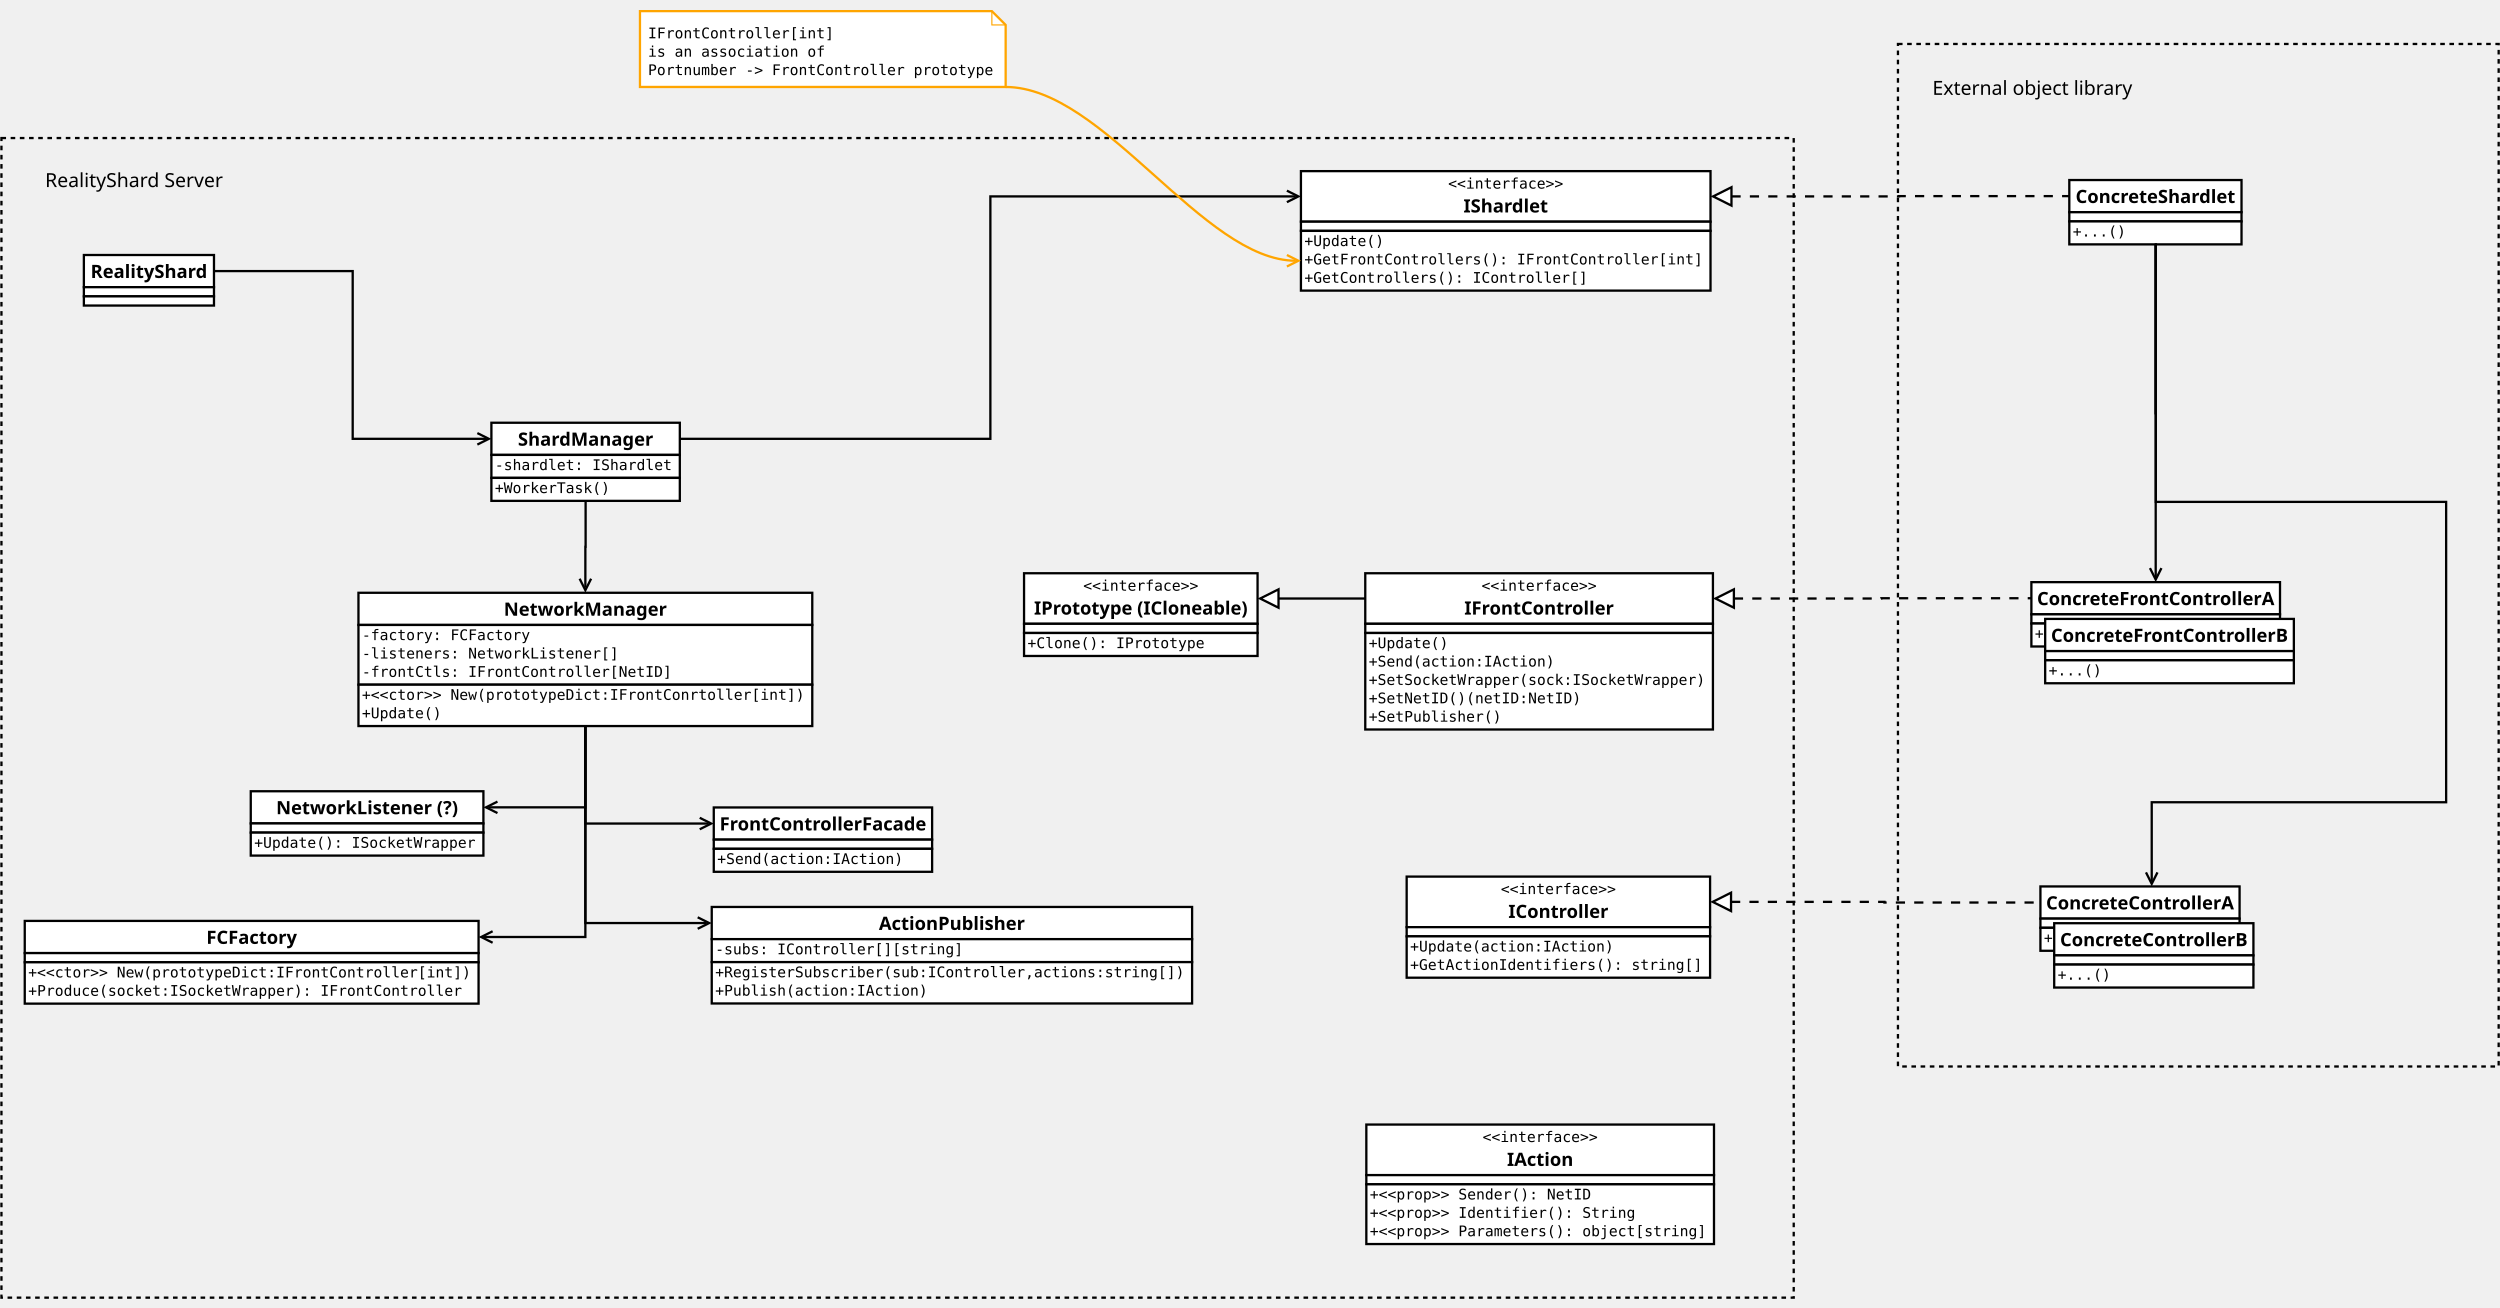
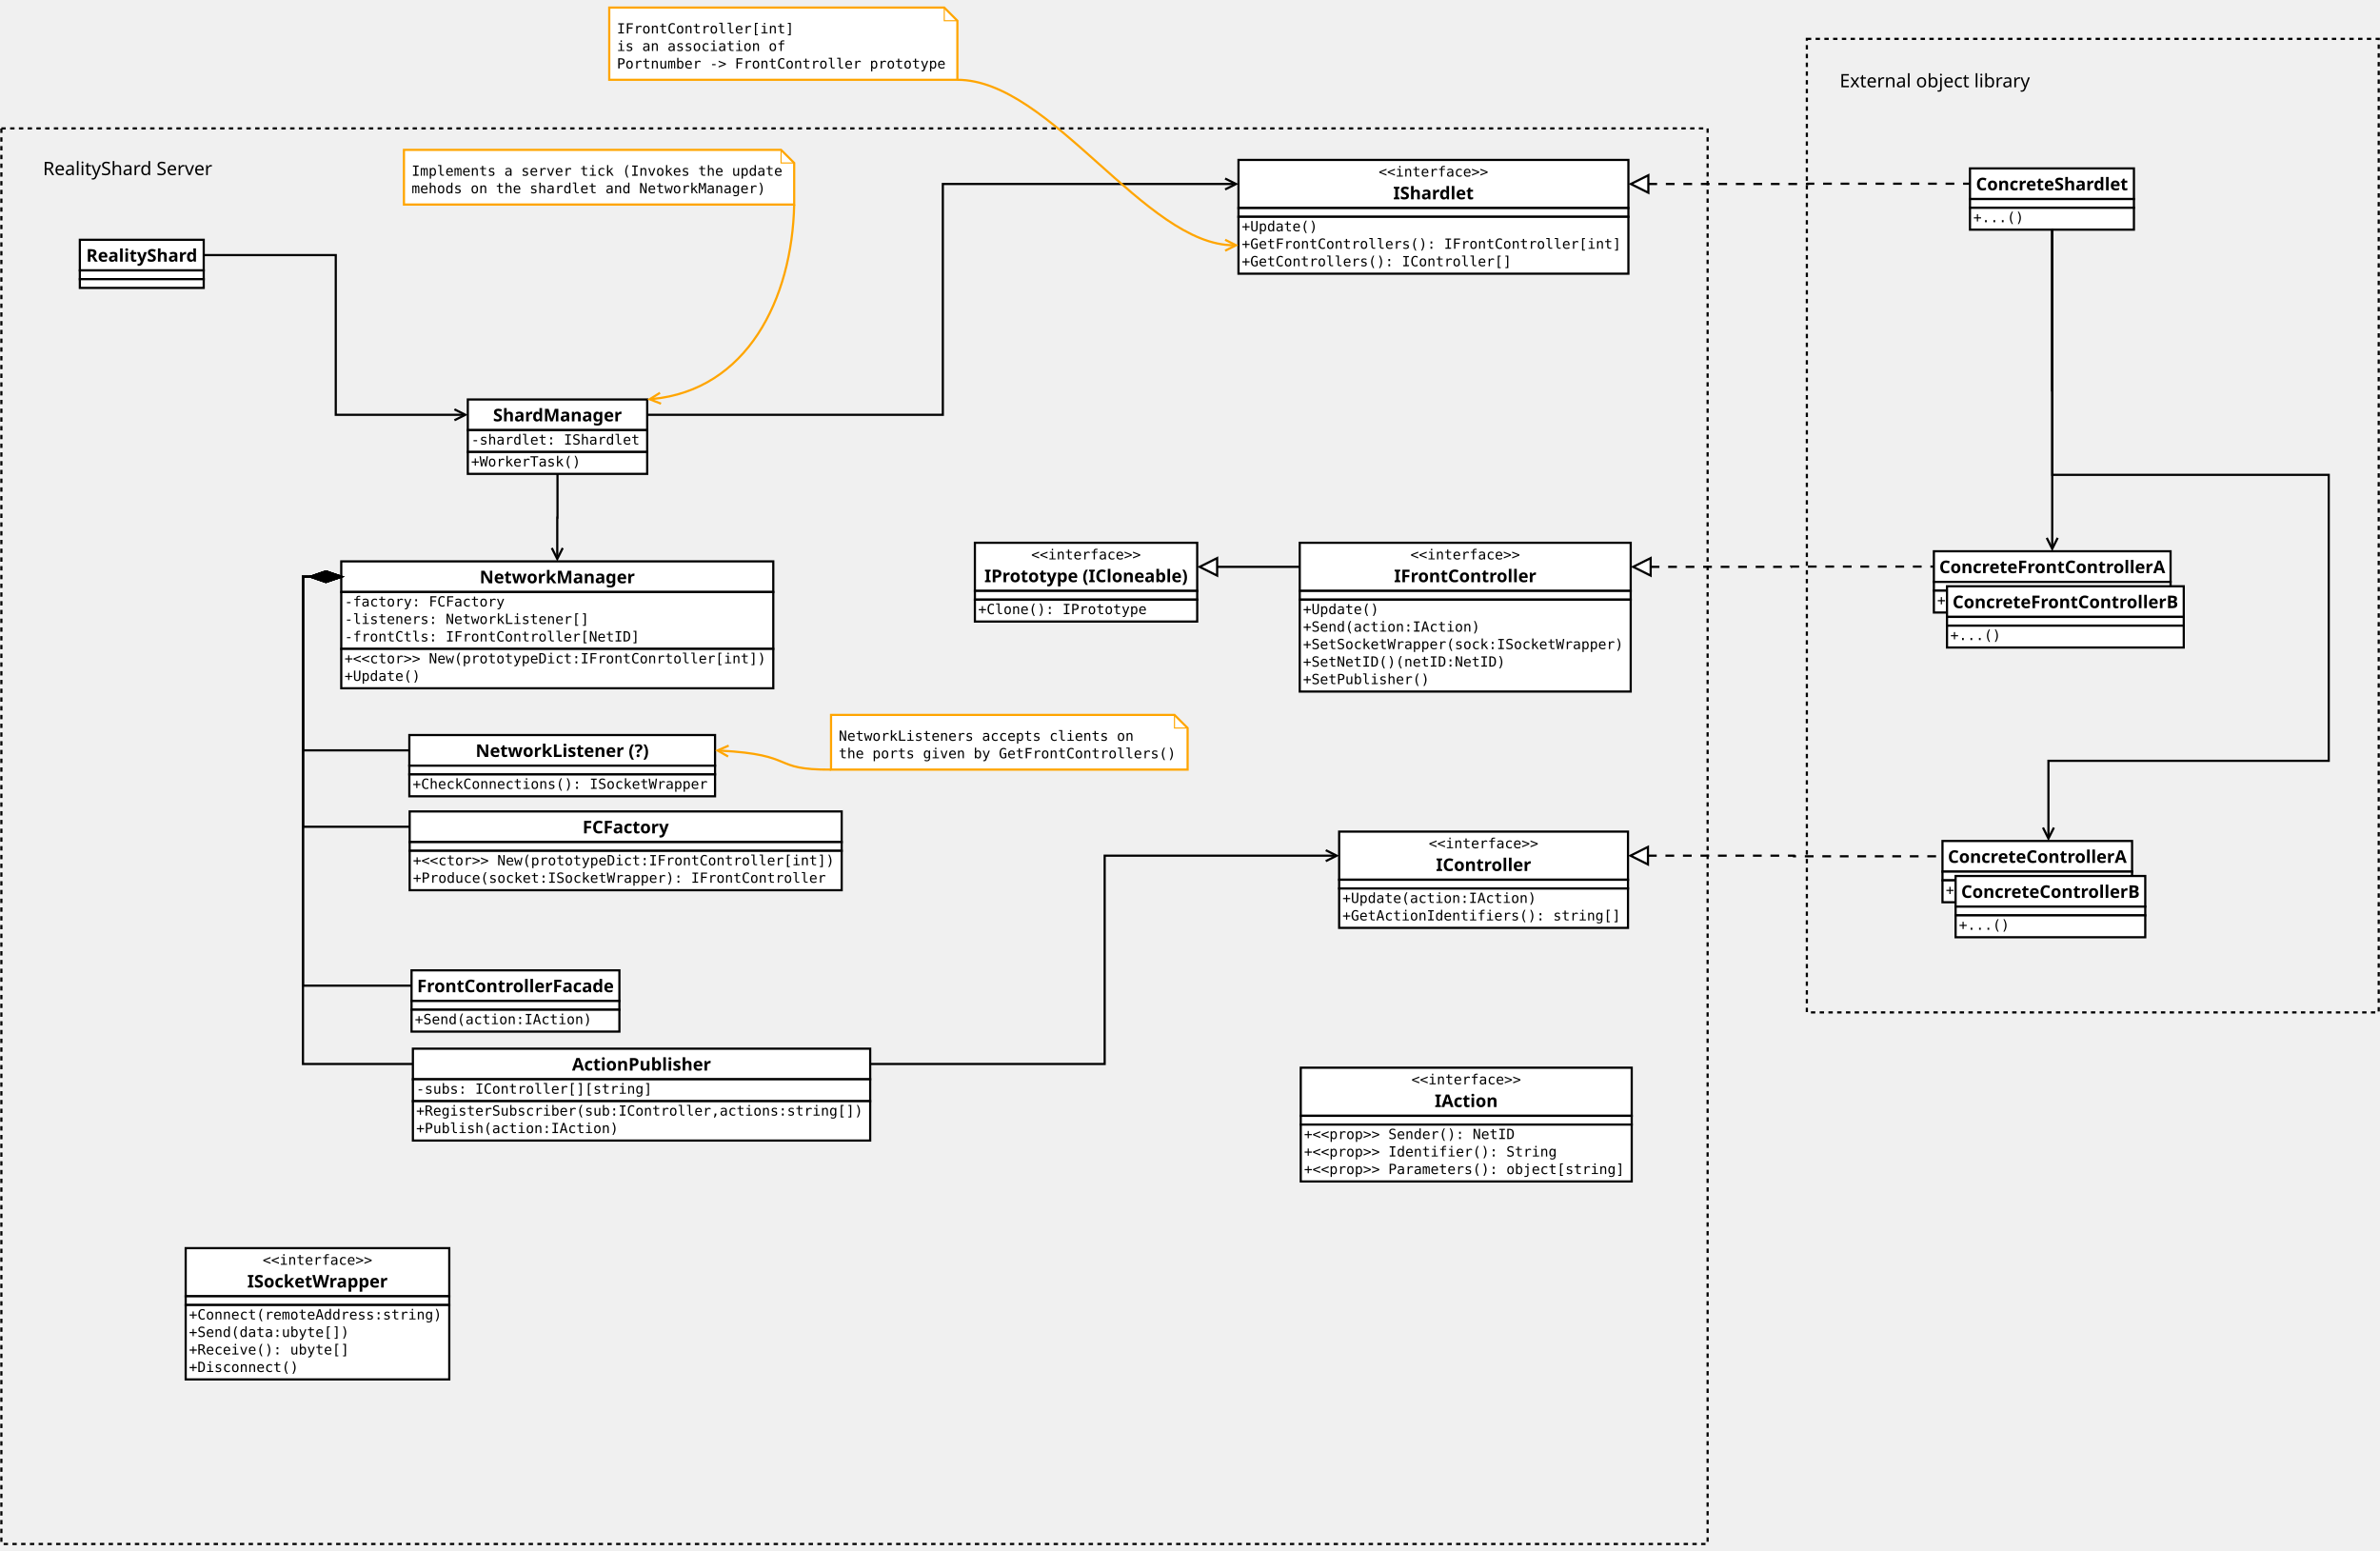
- <svg xmlns="http://www.w3.org/2000/svg" width="109cm" height="57cm" viewBox="352 29 2176 1122">
-   <rect style="fill: none; fill-opacity:0; stroke-width: 2; stroke-dasharray: 4; stroke: #000000" x="353.266" y="141.197" width="1559.99" height="1009.33" />
+ <svg xmlns="http://www.w3.org/2000/svg" width="109cm" height="71cm" viewBox="352 29 2176 1407">
+   <rect style="fill: none; fill-opacity:0; stroke-width: 2; stroke-dasharray: 4; stroke: #000000" x="353.266" y="141.197" width="1559.99" height="1294.07" />
  <rect style="fill: none; fill-opacity:0; stroke-width: 2; stroke-dasharray: 4; stroke: #000000" x="2003.98" y="59.321" width="522.857" height="890" />
  <g>
    <rect style="fill: #ffffff" x="425" y="243" width="113.25" height="28" />
    <rect style="fill: none; fill-opacity:0; stroke-width: 2; stroke: #000000" x="425" y="243" width="113.25" height="28" />
    <text font-size="16" style="fill: #000000;text-anchor:middle;font-family:sans-serif;font-style:normal;font-weight:700" x="481.625" y="263">RealityShard</text>
    <rect style="fill: #ffffff" x="425" y="271" width="113.25" height="8" />
    <rect style="fill: none; fill-opacity:0; stroke-width: 2; stroke: #000000" x="425" y="271" width="113.25" height="8" />
    <rect style="fill: #ffffff" x="425" y="279" width="113.25" height="8" />
    <rect style="fill: none; fill-opacity:0; stroke-width: 2; stroke: #000000" x="425" y="279" width="113.25" height="8" />
  </g>
  <g>
    <rect style="fill: #ffffff" x="779.714" y="389" width="164" height="28" />
    <rect style="fill: none; fill-opacity:0; stroke-width: 2; stroke: #000000" x="779.714" y="389" width="164" height="28" />
    <text font-size="16" style="fill: #000000;text-anchor:middle;font-family:sans-serif;font-style:normal;font-weight:700" x="861.714" y="409">ShardManager</text>
    <rect style="fill: #ffffff" x="779.714" y="417" width="164" height="20" />
    <rect style="fill: none; fill-opacity:0; stroke-width: 2; stroke: #000000" x="779.714" y="417" width="164" height="20" />
    <text font-size="12.8" style="fill: #000000;text-anchor:start;font-family:monospace;font-style:normal;font-weight:normal" x="782.714" y="430.2">-shardlet: IShardlet</text>
    <rect style="fill: #ffffff" x="779.714" y="437" width="164" height="20" />
    <rect style="fill: none; fill-opacity:0; stroke-width: 2; stroke: #000000" x="779.714" y="437" width="164" height="20" />
    <text font-size="12.8" style="fill: #000000;text-anchor:start;font-family:monospace;font-style:normal;font-weight:normal" x="782.714" y="450.2">+WorkerTask()</text>
  </g>
  <g>
    <rect style="fill: #ffffff" x="664" y="537" width="395" height="28" />
    <rect style="fill: none; fill-opacity:0; stroke-width: 2; stroke: #000000" x="664" y="537" width="395" height="28" />
    <text font-size="16" style="fill: #000000;text-anchor:middle;font-family:sans-serif;font-style:normal;font-weight:700" x="861.5" y="557">NetworkManager</text>
    <rect style="fill: #ffffff" x="664" y="565" width="395" height="52" />
    <rect style="fill: none; fill-opacity:0; stroke-width: 2; stroke: #000000" x="664" y="565" width="395" height="52" />
    <text font-size="12.8" style="fill: #000000;text-anchor:start;font-family:monospace;font-style:normal;font-weight:normal" x="667" y="578.2">-factory: FCFactory</text>
    <text font-size="12.8" style="fill: #000000;text-anchor:start;font-family:monospace;font-style:normal;font-weight:normal" x="667" y="594.2">-listeners: NetworkListener[]</text>
    <text font-size="12.8" style="fill: #000000;text-anchor:start;font-family:monospace;font-style:normal;font-weight:normal" x="667" y="610.2">-frontCtls: IFrontController[NetID]</text>
    <rect style="fill: #ffffff" x="664" y="617" width="395" height="36" />
    <rect style="fill: none; fill-opacity:0; stroke-width: 2; stroke: #000000" x="664" y="617" width="395" height="36" />
    <text font-size="12.8" style="fill: #000000;text-anchor:start;font-family:monospace;font-style:normal;font-weight:normal" x="667" y="630.2">+&lt;&lt;ctor&gt;&gt; New(prototypeDict:IFrontConrtoller[int])</text>
    <text font-size="12.8" style="fill: #000000;text-anchor:start;font-family:monospace;font-style:normal;font-weight:normal" x="667" y="646.2">+Update()</text>
  </g>
  <g>
    <polyline style="fill: none; fill-opacity:0; stroke-width: 2; stroke: #000000" points="861.714,457 861.714,497 861.5,497 861.5,532.528 " />
    <polyline style="fill: none; fill-opacity:0; stroke-width: 2; stroke: #000000" points="856.5,524.764 861.5,534.764 866.5,524.764 " />
  </g>
  <g>
    <rect style="fill: #ffffff" x="1484.33" y="170" width="356.5" height="44" />
    <rect style="fill: none; fill-opacity:0; stroke-width: 2; stroke: #000000" x="1484.33" y="170" width="356.5" height="44" />
    <text font-size="12.8" style="fill: #000000;text-anchor:middle;font-family:monospace;font-style:normal;font-weight:normal" x="1662.58" y="185.2">&lt;&lt;interface&gt;&gt;</text>
    <text font-size="16" style="fill: #000000;text-anchor:middle;font-family:sans-serif;font-style:normal;font-weight:700" x="1662.58" y="206">IShardlet</text>
    <rect style="fill: #ffffff" x="1484.33" y="214" width="356.5" height="8" />
    <rect style="fill: none; fill-opacity:0; stroke-width: 2; stroke: #000000" x="1484.33" y="214" width="356.5" height="8" />
    <rect style="fill: #ffffff" x="1484.33" y="222" width="356.5" height="52" />
    <rect style="fill: none; fill-opacity:0; stroke-width: 2; stroke: #000000" x="1484.33" y="222" width="356.5" height="52" />
    <text font-size="12.8" style="fill: #000000;text-anchor:start;font-family:monospace;font-style:normal;font-weight:normal" x="1487.33" y="235.2">+Update()</text>
    <text font-size="12.8" style="fill: #000000;text-anchor:start;font-family:monospace;font-style:normal;font-weight:normal" x="1487.33" y="251.2">+GetFrontControllers(): IFrontController[int]</text>
    <text font-size="12.8" style="fill: #000000;text-anchor:start;font-family:monospace;font-style:normal;font-weight:normal" x="1487.33" y="267.2">+GetControllers(): IController[]</text>
  </g>
  <g>
    <rect style="fill: #ffffff" x="1540.33" y="520" width="302.6" height="44" />
    <rect style="fill: none; fill-opacity:0; stroke-width: 2; stroke: #000000" x="1540.33" y="520" width="302.6" height="44" />
    <text font-size="12.8" style="fill: #000000;text-anchor:middle;font-family:monospace;font-style:normal;font-weight:normal" x="1691.63" y="535.2">&lt;&lt;interface&gt;&gt;</text>
    <text font-size="16" style="fill: #000000;text-anchor:middle;font-family:sans-serif;font-style:normal;font-weight:700" x="1691.63" y="556">IFrontController</text>
    <rect style="fill: #ffffff" x="1540.33" y="564" width="302.6" height="8" />
    <rect style="fill: none; fill-opacity:0; stroke-width: 2; stroke: #000000" x="1540.33" y="564" width="302.6" height="8" />
    <rect style="fill: #ffffff" x="1540.33" y="572" width="302.6" height="84" />
    <rect style="fill: none; fill-opacity:0; stroke-width: 2; stroke: #000000" x="1540.33" y="572" width="302.6" height="84" />
    <text font-size="12.8" style="fill: #000000;text-anchor:start;font-family:monospace;font-style:normal;font-weight:normal" x="1543.33" y="585.2">+Update()</text>
    <text font-size="12.8" style="fill: #000000;text-anchor:start;font-family:monospace;font-style:normal;font-weight:normal" x="1543.33" y="601.2">+Send(action:IAction)</text>
    <text font-size="12.8" style="fill: #000000;text-anchor:start;font-family:monospace;font-style:normal;font-weight:normal" x="1543.33" y="617.2">+SetSocketWrapper(sock:ISocketWrapper)</text>
    <text font-size="12.8" style="fill: #000000;text-anchor:start;font-family:monospace;font-style:normal;font-weight:normal" x="1543.33" y="633.2">+SetNetID()(netID:NetID)</text>
    <text font-size="12.8" style="fill: #000000;text-anchor:start;font-family:monospace;font-style:normal;font-weight:normal" x="1543.33" y="649.2">+SetPublisher()</text>
  </g>
  <g>
    <rect style="fill: #ffffff" x="1243.33" y="520" width="203.25" height="44" />
    <rect style="fill: none; fill-opacity:0; stroke-width: 2; stroke: #000000" x="1243.33" y="520" width="203.25" height="44" />
    <text font-size="12.8" style="fill: #000000;text-anchor:middle;font-family:monospace;font-style:normal;font-weight:normal" x="1344.96" y="535.2">&lt;&lt;interface&gt;&gt;</text>
    <text font-size="16" style="fill: #000000;text-anchor:middle;font-family:sans-serif;font-style:normal;font-weight:700" x="1344.96" y="556">IPrototype (ICloneable)</text>
    <rect style="fill: #ffffff" x="1243.33" y="564" width="203.25" height="8" />
    <rect style="fill: none; fill-opacity:0; stroke-width: 2; stroke: #000000" x="1243.33" y="564" width="203.25" height="8" />
    <rect style="fill: #ffffff" x="1243.33" y="572" width="203.25" height="20" />
    <rect style="fill: none; fill-opacity:0; stroke-width: 2; stroke: #000000" x="1243.33" y="572" width="203.25" height="20" />
    <text font-size="12.8" style="fill: #000000;text-anchor:start;font-family:monospace;font-style:normal;font-weight:normal" x="1246.33" y="585.2">+Clone(): IPrototype</text>
  </g>
  <g>
    <polyline style="fill: none; fill-opacity:0; stroke-width: 2; stroke: #000000" points="1464.82,542 1463.58,542 1539.33,542 1540.33,542 " />
    <polygon style="fill: #ffffff" points="1464.82,534 1448.82,542 1464.82,550 " />
    <polygon style="fill: none; fill-opacity:0; stroke-width: 2; stroke: #000000" points="1464.82,534 1448.82,542 1464.82,550 " />
  </g>
  <g>
-     <rect style="fill: #ffffff" x="373.544" y="822.608" width="395" height="28" />
-     <rect style="fill: none; fill-opacity:0; stroke-width: 2; stroke: #000000" x="373.544" y="822.608" width="395" height="28" />
-     <text font-size="16" style="fill: #000000;text-anchor:middle;font-family:sans-serif;font-style:normal;font-weight:700" x="571.044" y="842.608">FCFactory</text>
-     <rect style="fill: #ffffff" x="373.544" y="850.608" width="395" height="8" />
-     <rect style="fill: none; fill-opacity:0; stroke-width: 2; stroke: #000000" x="373.544" y="850.608" width="395" height="8" />
-     <rect style="fill: #ffffff" x="373.544" y="858.608" width="395" height="36" />
-     <rect style="fill: none; fill-opacity:0; stroke-width: 2; stroke: #000000" x="373.544" y="858.608" width="395" height="36" />
-     <text font-size="12.8" style="fill: #000000;text-anchor:start;font-family:monospace;font-style:normal;font-weight:normal" x="376.544" y="871.808">+&lt;&lt;ctor&gt;&gt; New(prototypeDict:IFrontController[int])</text>
-     <text font-size="12.8" style="fill: #000000;text-anchor:start;font-family:monospace;font-style:normal;font-weight:normal" x="376.544" y="887.808">+Produce(socket:ISocketWrapper): IFrontController</text>
-   </g>
-   <g>
-     <polyline style="fill: none; fill-opacity:0; stroke-width: 2; stroke: #000000" points="861.5,653 861.5,836.608 773.016,836.608 " />
-     <polyline style="fill: none; fill-opacity:0; stroke-width: 2; stroke: #000000" points="780.78,831.608 770.78,836.608 780.78,841.608 " />
-   </g>
-   <g>
-     <rect style="fill: #ffffff" x="570.258" y="709.75" width="202.5" height="28" />
-     <rect style="fill: none; fill-opacity:0; stroke-width: 2; stroke: #000000" x="570.258" y="709.75" width="202.5" height="28" />
-     <text font-size="16" style="fill: #000000;text-anchor:middle;font-family:sans-serif;font-style:normal;font-weight:700" x="671.508" y="729.75">NetworkListener (?)</text>
-     <rect style="fill: #ffffff" x="570.258" y="737.75" width="202.5" height="8" />
-     <rect style="fill: none; fill-opacity:0; stroke-width: 2; stroke: #000000" x="570.258" y="737.75" width="202.5" height="8" />
-     <rect style="fill: #ffffff" x="570.258" y="745.75" width="202.5" height="20" />
-     <rect style="fill: none; fill-opacity:0; stroke-width: 2; stroke: #000000" x="570.258" y="745.75" width="202.5" height="20" />
-     <text font-size="12.8" style="fill: #000000;text-anchor:start;font-family:monospace;font-style:normal;font-weight:normal" x="573.258" y="758.95">+Update(): ISocketWrapper</text>
-   </g>
-   <g>
-     <polyline style="fill: none; fill-opacity:0; stroke-width: 2; stroke: #000000" points="861.5,653 861.5,723.75 777.23,723.75 " />
-     <polyline style="fill: none; fill-opacity:0; stroke-width: 2; stroke: #000000" points="784.994,718.75 774.994,723.75 784.994,728.75 " />
+     <rect style="fill: #ffffff" x="726.544" y="765.608" width="395" height="28" />
+     <rect style="fill: none; fill-opacity:0; stroke-width: 2; stroke: #000000" x="726.544" y="765.608" width="395" height="28" />
+     <text font-size="16" style="fill: #000000;text-anchor:middle;font-family:sans-serif;font-style:normal;font-weight:700" x="924.044" y="785.608">FCFactory</text>
+     <rect style="fill: #ffffff" x="726.544" y="793.608" width="395" height="8" />
+     <rect style="fill: none; fill-opacity:0; stroke-width: 2; stroke: #000000" x="726.544" y="793.608" width="395" height="8" />
+     <rect style="fill: #ffffff" x="726.544" y="801.608" width="395" height="36" />
+     <rect style="fill: none; fill-opacity:0; stroke-width: 2; stroke: #000000" x="726.544" y="801.608" width="395" height="36" />
+     <text font-size="12.8" style="fill: #000000;text-anchor:start;font-family:monospace;font-style:normal;font-weight:normal" x="729.544" y="814.808">+&lt;&lt;ctor&gt;&gt; New(prototypeDict:IFrontController[int])</text>
+     <text font-size="12.8" style="fill: #000000;text-anchor:start;font-family:monospace;font-style:normal;font-weight:normal" x="729.544" y="830.808">+Produce(socket:ISocketWrapper): IFrontController</text>
+   </g>
+   <g>
+     <rect style="fill: #ffffff" x="726.258" y="695.75" width="279.5" height="28" />
+     <rect style="fill: none; fill-opacity:0; stroke-width: 2; stroke: #000000" x="726.258" y="695.75" width="279.5" height="28" />
+     <text font-size="16" style="fill: #000000;text-anchor:middle;font-family:sans-serif;font-style:normal;font-weight:700" x="866.008" y="715.75">NetworkListener (?)</text>
+     <rect style="fill: #ffffff" x="726.258" y="723.75" width="279.5" height="8" />
+     <rect style="fill: none; fill-opacity:0; stroke-width: 2; stroke: #000000" x="726.258" y="723.75" width="279.5" height="8" />
+     <rect style="fill: #ffffff" x="726.258" y="731.75" width="279.5" height="20" />
+     <rect style="fill: none; fill-opacity:0; stroke-width: 2; stroke: #000000" x="726.258" y="731.75" width="279.5" height="20" />
+     <text font-size="12.8" style="fill: #000000;text-anchor:start;font-family:monospace;font-style:normal;font-weight:normal" x="729.258" y="744.95">+CheckConnections(): ISocketWrapper</text>
  </g>
  <g>
    <polyline style="fill: none; fill-opacity:0; stroke-width: 2; stroke: #000000" points="943.714,403 1214.02,403 1214.02,192 1479.86,192 " />
    <polyline style="fill: none; fill-opacity:0; stroke-width: 2; stroke: #000000" points="1472.1,197 1482.1,192 1472.1,187 " />
  </g>
  <g>
    <rect style="fill: #ffffff" x="2153.12" y="177.75" width="149.9" height="28" />
    <rect style="fill: none; fill-opacity:0; stroke-width: 2; stroke: #000000" x="2153.12" y="177.75" width="149.9" height="28" />
    <text font-size="16" style="fill: #000000;text-anchor:middle;font-family:sans-serif;font-style:normal;font-weight:700" x="2228.07" y="197.75">ConcreteShardlet</text>
    <rect style="fill: #ffffff" x="2153.12" y="205.75" width="149.9" height="8" />
    <rect style="fill: none; fill-opacity:0; stroke-width: 2; stroke: #000000" x="2153.12" y="205.75" width="149.9" height="8" />
    <rect style="fill: #ffffff" x="2153.12" y="213.75" width="149.9" height="20" />
    <rect style="fill: none; fill-opacity:0; stroke-width: 2; stroke: #000000" x="2153.12" y="213.75" width="149.9" height="20" />
    <text font-size="12.8" style="fill: #000000;text-anchor:start;font-family:monospace;font-style:normal;font-weight:normal" x="2156.12" y="226.95">+...()</text>
  </g>
  <g>
    <polyline style="fill: none; fill-opacity:0; stroke-width: 2; stroke-dasharray: 8; stroke: #000000" points="1859.07,192 2004.98,192 2004.98,191.75 2153.12,191.75 " />
    <polygon style="fill: #ffffff" points="1859.07,184 1843.07,192 1859.07,200 " />
    <polygon style="fill: none; fill-opacity:0; stroke-width: 2; stroke: #000000" points="1859.07,184 1843.07,192 1859.07,200 " />
  </g>
  <g>
    <polygon style="fill: #ffffff" points="909.024,30.75 1215.32,30.75 1227.32,42.75 1227.32,96.75 909.024,96.75 " />
    <polygon style="fill: none; fill-opacity:0; stroke-width: 2; stroke: #ffa500" points="909.024,30.75 1215.32,30.75 1227.32,42.75 1227.32,96.75 909.024,96.75 " />
    <polyline style="fill: none; fill-opacity:0; stroke-width: 1; stroke: #ffa500" points="1215.32,30.75 1215.32,42.75 1227.32,42.75 " />
    <text font-size="12.8" style="fill: #000000;text-anchor:start;font-family:monospace;font-style:normal;font-weight:normal" x="916.024" y="54.4">
      <tspan x="916.024" y="54.4">IFrontController[int]</tspan>
      <tspan x="916.024" y="70.4">is an association of</tspan>
      <tspan x="916.024" y="86.4">Portnumber -&gt; FrontController prototype</tspan>
    </text>
  </g>
  <g>
    <path style="fill: none; fill-opacity:0; stroke-width: 2; stroke: #ffa500" d="M 1227.32 96.75 C 1312.65,96.75 1399.01,248 1479.86,248" />
    <polyline style="fill: none; fill-opacity:0; stroke-width: 2; stroke: #ffa500" points="1472.1,253 1482.1,248 1472.1,243 " />
  </g>
  <g>
    <rect style="fill: #ffffff" x="2120.12" y="527.75" width="216.4" height="28" />
    <rect style="fill: none; fill-opacity:0; stroke-width: 2; stroke: #000000" x="2120.12" y="527.75" width="216.4" height="28" />
    <text font-size="16" style="fill: #000000;text-anchor:middle;font-family:sans-serif;font-style:normal;font-weight:700" x="2228.32" y="547.75">ConcreteFrontControllerA</text>
    <rect style="fill: #ffffff" x="2120.12" y="555.75" width="216.4" height="8" />
    <rect style="fill: none; fill-opacity:0; stroke-width: 2; stroke: #000000" x="2120.12" y="555.75" width="216.4" height="8" />
    <rect style="fill: #ffffff" x="2120.12" y="563.75" width="216.4" height="20" />
    <rect style="fill: none; fill-opacity:0; stroke-width: 2; stroke: #000000" x="2120.12" y="563.75" width="216.4" height="20" />
    <text font-size="12.8" style="fill: #000000;text-anchor:start;font-family:monospace;font-style:normal;font-weight:normal" x="2123.12" y="576.95">+...()</text>
  </g>
  <g>
    <rect style="fill: #ffffff" x="2132.12" y="559.75" width="216.45" height="28" />
    <rect style="fill: none; fill-opacity:0; stroke-width: 2; stroke: #000000" x="2132.12" y="559.75" width="216.45" height="28" />
    <text font-size="16" style="fill: #000000;text-anchor:middle;font-family:sans-serif;font-style:normal;font-weight:700" x="2240.34" y="579.75">ConcreteFrontControllerB</text>
    <rect style="fill: #ffffff" x="2132.12" y="587.75" width="216.45" height="8" />
    <rect style="fill: none; fill-opacity:0; stroke-width: 2; stroke: #000000" x="2132.12" y="587.75" width="216.45" height="8" />
    <rect style="fill: #ffffff" x="2132.12" y="595.75" width="216.45" height="20" />
    <rect style="fill: none; fill-opacity:0; stroke-width: 2; stroke: #000000" x="2132.12" y="595.75" width="216.45" height="20" />
    <text font-size="12.8" style="fill: #000000;text-anchor:start;font-family:monospace;font-style:normal;font-weight:normal" x="2135.12" y="608.95">+...()</text>
  </g>
  <g>
    <polyline style="fill: none; fill-opacity:0; stroke-width: 2; stroke-dasharray: 8; stroke: #000000" points="1861.17,542 1989.53,542 1989.53,541.75 2120.12,541.75 " />
    <polygon style="fill: #ffffff" points="1861.17,534 1845.17,542 1861.17,550 " />
    <polygon style="fill: none; fill-opacity:0; stroke-width: 2; stroke: #000000" points="1861.17,534 1845.17,542 1861.17,550 " />
  </g>
  <g>
    <polyline style="fill: none; fill-opacity:0; stroke-width: 2; stroke: #000000" points="2228.07,233.75 2228.07,380.75 2228.32,380.75 2228.32,523.278 " />
    <polyline style="fill: none; fill-opacity:0; stroke-width: 2; stroke: #000000" points="2223.32,515.514 2228.32,525.514 2233.32,515.514 " />
  </g>
  <text font-size="16.933" style="fill: #000000;text-anchor:start;font-family:sans-serif;font-style:normal;font-weight:normal" x="2033.98" y="103.607">
    <tspan x="2033.98" y="103.607">External object library</tspan>
  </text>
  <g>
-     <rect style="fill: #ffffff" x="971.502" y="810.464" width="418.1" height="28" />
-     <rect style="fill: none; fill-opacity:0; stroke-width: 2; stroke: #000000" x="971.502" y="810.464" width="418.1" height="28" />
-     <text font-size="16" style="fill: #000000;text-anchor:middle;font-family:sans-serif;font-style:normal;font-weight:700" x="1180.55" y="830.464">ActionPublisher</text>
-     <rect style="fill: #ffffff" x="971.502" y="838.464" width="418.1" height="20" />
-     <rect style="fill: none; fill-opacity:0; stroke-width: 2; stroke: #000000" x="971.502" y="838.464" width="418.1" height="20" />
-     <text font-size="12.8" style="fill: #000000;text-anchor:start;font-family:monospace;font-style:normal;font-weight:normal" x="974.502" y="851.664">-subs: IController[][string]</text>
-     <rect style="fill: #ffffff" x="971.502" y="858.464" width="418.1" height="36" />
-     <rect style="fill: none; fill-opacity:0; stroke-width: 2; stroke: #000000" x="971.502" y="858.464" width="418.1" height="36" />
-     <text font-size="12.8" style="fill: #000000;text-anchor:start;font-family:monospace;font-style:normal;font-weight:normal" x="974.502" y="871.664">+RegisterSubscriber(sub:IController,actions:string[])</text>
-     <text font-size="12.8" style="fill: #000000;text-anchor:start;font-family:monospace;font-style:normal;font-weight:normal" x="974.502" y="887.664">+Publish(action:IAction)</text>
+     <rect style="fill: #ffffff" x="729.502" y="982.464" width="418.1" height="28" />
+     <rect style="fill: none; fill-opacity:0; stroke-width: 2; stroke: #000000" x="729.502" y="982.464" width="418.1" height="28" />
+     <text font-size="16" style="fill: #000000;text-anchor:middle;font-family:sans-serif;font-style:normal;font-weight:700" x="938.552" y="1002.46">ActionPublisher</text>
+     <rect style="fill: #ffffff" x="729.502" y="1010.46" width="418.1" height="20" />
+     <rect style="fill: none; fill-opacity:0; stroke-width: 2; stroke: #000000" x="729.502" y="1010.46" width="418.1" height="20" />
+     <text font-size="12.8" style="fill: #000000;text-anchor:start;font-family:monospace;font-style:normal;font-weight:normal" x="732.502" y="1023.66">-subs: IController[][string]</text>
+     <rect style="fill: #ffffff" x="729.502" y="1030.46" width="418.1" height="36" />
+     <rect style="fill: none; fill-opacity:0; stroke-width: 2; stroke: #000000" x="729.502" y="1030.46" width="418.1" height="36" />
+     <text font-size="12.8" style="fill: #000000;text-anchor:start;font-family:monospace;font-style:normal;font-weight:normal" x="732.502" y="1043.66">+RegisterSubscriber(sub:IController,actions:string[])</text>
+     <text font-size="12.8" style="fill: #000000;text-anchor:start;font-family:monospace;font-style:normal;font-weight:normal" x="732.502" y="1059.66">+Publish(action:IAction)</text>
  </g>
  <g>
    <rect style="fill: #ffffff" x="2127.98" y="792.608" width="173.35" height="28" />
    <rect style="fill: none; fill-opacity:0; stroke-width: 2; stroke: #000000" x="2127.98" y="792.608" width="173.35" height="28" />
    <text font-size="16" style="fill: #000000;text-anchor:middle;font-family:sans-serif;font-style:normal;font-weight:700" x="2214.65" y="812.608">ConcreteControllerA</text>
    <rect style="fill: #ffffff" x="2127.98" y="820.608" width="173.35" height="8" />
    <rect style="fill: none; fill-opacity:0; stroke-width: 2; stroke: #000000" x="2127.98" y="820.608" width="173.35" height="8" />
    <rect style="fill: #ffffff" x="2127.98" y="828.608" width="173.35" height="20" />
    <rect style="fill: none; fill-opacity:0; stroke-width: 2; stroke: #000000" x="2127.98" y="828.608" width="173.35" height="20" />
    <text font-size="12.8" style="fill: #000000;text-anchor:start;font-family:monospace;font-style:normal;font-weight:normal" x="2130.98" y="841.808">+...()</text>
  </g>
  <g>
    <rect style="fill: #ffffff" x="2139.98" y="824.608" width="173.4" height="28" />
    <rect style="fill: none; fill-opacity:0; stroke-width: 2; stroke: #000000" x="2139.98" y="824.608" width="173.4" height="28" />
    <text font-size="16" style="fill: #000000;text-anchor:middle;font-family:sans-serif;font-style:normal;font-weight:700" x="2226.68" y="844.608">ConcreteControllerB</text>
    <rect style="fill: #ffffff" x="2139.98" y="852.608" width="173.4" height="8" />
    <rect style="fill: none; fill-opacity:0; stroke-width: 2; stroke: #000000" x="2139.98" y="852.608" width="173.4" height="8" />
    <rect style="fill: #ffffff" x="2139.98" y="860.608" width="173.4" height="20" />
    <rect style="fill: none; fill-opacity:0; stroke-width: 2; stroke: #000000" x="2139.98" y="860.608" width="173.4" height="20" />
    <text font-size="12.8" style="fill: #000000;text-anchor:start;font-family:monospace;font-style:normal;font-weight:normal" x="2142.98" y="873.808">+...()</text>
  </g>
  <g>
    <rect style="fill: #ffffff" x="1576.36" y="784.036" width="264.1" height="44" />
    <rect style="fill: none; fill-opacity:0; stroke-width: 2; stroke: #000000" x="1576.36" y="784.036" width="264.1" height="44" />
    <text font-size="12.8" style="fill: #000000;text-anchor:middle;font-family:monospace;font-style:normal;font-weight:normal" x="1708.41" y="799.236">&lt;&lt;interface&gt;&gt;</text>
    <text font-size="16" style="fill: #000000;text-anchor:middle;font-family:sans-serif;font-style:normal;font-weight:700" x="1708.41" y="820.036">IController</text>
    <rect style="fill: #ffffff" x="1576.36" y="828.036" width="264.1" height="8" />
    <rect style="fill: none; fill-opacity:0; stroke-width: 2; stroke: #000000" x="1576.36" y="828.036" width="264.1" height="8" />
    <rect style="fill: #ffffff" x="1576.36" y="836.036" width="264.1" height="36" />
    <rect style="fill: none; fill-opacity:0; stroke-width: 2; stroke: #000000" x="1576.36" y="836.036" width="264.1" height="36" />
    <text font-size="12.8" style="fill: #000000;text-anchor:start;font-family:monospace;font-style:normal;font-weight:normal" x="1579.36" y="849.236">+Update(action:IAction)</text>
    <text font-size="12.8" style="fill: #000000;text-anchor:start;font-family:monospace;font-style:normal;font-weight:normal" x="1579.36" y="865.236">+GetActionIdentifiers(): string[]</text>
  </g>
  <g>
    <polyline style="fill: none; fill-opacity:0; stroke-width: 2; stroke: #000000" points="2228.06,233.75 2228.44,233.75 2228.44,457.892 2481.12,457.892 2481.12,719.322 2224.86,719.322 2224.86,788.136 " />
    <polyline style="fill: none; fill-opacity:0; stroke-width: 2; stroke: #000000" points="2219.86,780.372 2224.86,790.372 2229.86,780.372 " />
  </g>
  <g>
    <polyline style="fill: none; fill-opacity:0; stroke-width: 2; stroke: #000000" points="538.25,257 658.982,257 658.982,403 775.242,403 " />
    <polyline style="fill: none; fill-opacity:0; stroke-width: 2; stroke: #000000" points="767.478,408 777.478,403 767.478,398 " />
  </g>
  <g>
    <polyline style="fill: none; fill-opacity:0; stroke-width: 2; stroke-dasharray: 8; stroke: #000000" points="1858.7,806.036 1992.22,806.036 1992.22,806.608 2127.98,806.608 " />
    <polygon style="fill: #ffffff" points="1858.7,798.036 1842.7,806.036 1858.7,814.036 " />
    <polygon style="fill: none; fill-opacity:0; stroke-width: 2; stroke: #000000" points="1858.7,798.036 1842.7,806.036 1858.7,814.036 " />
  </g>
  <g>
    <rect style="fill: #ffffff" x="1541.26" y="999.86" width="302.6" height="44" />
    <rect style="fill: none; fill-opacity:0; stroke-width: 2; stroke: #000000" x="1541.26" y="999.86" width="302.6" height="44" />
    <text font-size="12.8" style="fill: #000000;text-anchor:middle;font-family:monospace;font-style:normal;font-weight:normal" x="1692.56" y="1015.06">&lt;&lt;interface&gt;&gt;</text>
    <text font-size="16" style="fill: #000000;text-anchor:middle;font-family:sans-serif;font-style:normal;font-weight:700" x="1692.56" y="1035.86">IAction</text>
    <rect style="fill: #ffffff" x="1541.26" y="1043.86" width="302.6" height="8" />
    <rect style="fill: none; fill-opacity:0; stroke-width: 2; stroke: #000000" x="1541.26" y="1043.86" width="302.6" height="8" />
    <rect style="fill: #ffffff" x="1541.26" y="1051.86" width="302.6" height="52" />
    <rect style="fill: none; fill-opacity:0; stroke-width: 2; stroke: #000000" x="1541.26" y="1051.86" width="302.6" height="52" />
    <text font-size="12.8" style="fill: #000000;text-anchor:start;font-family:monospace;font-style:normal;font-weight:normal" x="1544.26" y="1065.06">+&lt;&lt;prop&gt;&gt; Sender(): NetID</text>
    <text font-size="12.8" style="fill: #000000;text-anchor:start;font-family:monospace;font-style:normal;font-weight:normal" x="1544.26" y="1081.06">+&lt;&lt;prop&gt;&gt; Identifier(): String</text>
    <text font-size="12.8" style="fill: #000000;text-anchor:start;font-family:monospace;font-style:normal;font-weight:normal" x="1544.26" y="1097.06">+&lt;&lt;prop&gt;&gt; Parameters(): object[string]</text>
  </g>
  <g>
-     <rect style="fill: #ffffff" x="973.264" y="723.86" width="190.05" height="28" />
-     <rect style="fill: none; fill-opacity:0; stroke-width: 2; stroke: #000000" x="973.264" y="723.86" width="190.05" height="28" />
-     <text font-size="16" style="fill: #000000;text-anchor:middle;font-family:sans-serif;font-style:normal;font-weight:700" x="1068.29" y="743.86">FrontControllerFacade</text>
-     <rect style="fill: #ffffff" x="973.264" y="751.86" width="190.05" height="8" />
-     <rect style="fill: none; fill-opacity:0; stroke-width: 2; stroke: #000000" x="973.264" y="751.86" width="190.05" height="8" />
-     <rect style="fill: #ffffff" x="973.264" y="759.86" width="190.05" height="20" />
-     <rect style="fill: none; fill-opacity:0; stroke-width: 2; stroke: #000000" x="973.264" y="759.86" width="190.05" height="20" />
-     <text font-size="12.8" style="fill: #000000;text-anchor:start;font-family:monospace;font-style:normal;font-weight:normal" x="976.264" y="773.06">+Send(action:IAction)</text>
+     <rect style="fill: #ffffff" x="728.264" y="910.86" width="190.05" height="28" />
+     <rect style="fill: none; fill-opacity:0; stroke-width: 2; stroke: #000000" x="728.264" y="910.86" width="190.05" height="28" />
+     <text font-size="16" style="fill: #000000;text-anchor:middle;font-family:sans-serif;font-style:normal;font-weight:700" x="823.289" y="930.86">FrontControllerFacade</text>
+     <rect style="fill: #ffffff" x="728.264" y="938.86" width="190.05" height="8" />
+     <rect style="fill: none; fill-opacity:0; stroke-width: 2; stroke: #000000" x="728.264" y="938.86" width="190.05" height="8" />
+     <rect style="fill: #ffffff" x="728.264" y="946.86" width="190.05" height="20" />
+     <rect style="fill: none; fill-opacity:0; stroke-width: 2; stroke: #000000" x="728.264" y="946.86" width="190.05" height="20" />
+     <text font-size="12.8" style="fill: #000000;text-anchor:start;font-family:monospace;font-style:normal;font-weight:normal" x="731.264" y="960.06">+Send(action:IAction)</text>
  </g>
  <text font-size="16.933" style="fill: #000000;text-anchor:start;font-family:sans-serif;font-style:normal;font-weight:normal" x="391.266" y="183.88">
    <tspan x="391.266" y="183.88">RealityShard Server</tspan>
  </text>
  <g>
-     <polyline style="fill: none; fill-opacity:0; stroke-width: 2; stroke: #000000" points="861.5,653 861.5,737.86 968.792,737.86 " />
-     <polyline style="fill: none; fill-opacity:0; stroke-width: 2; stroke: #000000" points="961.028,742.86 971.028,737.86 961.028,732.86 " />
-   </g>
-   <g>
-     <polyline style="fill: none; fill-opacity:0; stroke-width: 2; stroke: #000000" points="861.5,653 861.5,824.464 967.03,824.464 " />
-     <polyline style="fill: none; fill-opacity:0; stroke-width: 2; stroke: #000000" points="959.266,829.464 969.266,824.464 959.266,819.464 " />
+     <polyline style="fill: none; fill-opacity:0; stroke-width: 2; stroke: #000000" points="638.828,551 629,551 629,709.75 726.258,709.75 " />
+     <polygon style="fill: #000000" points="664,551 650,555.8 636,551 650,546.2 " />
+     <polygon style="fill: none; fill-opacity:0; stroke-width: 2; stroke: #000000" points="664,551 650,555.8 636,551 650,546.2 " />
+     <text font-size="12.8" style="fill: #000000;text-anchor:start;font-family:monospace;font-style:normal;font-weight:normal" x="631" y="626.375" />
+     <text font-size="12.8" style="fill: #000000;text-anchor:end;font-family:monospace;font-style:normal;font-weight:normal" x="632" y="547" />
+     <text font-size="12.8" style="fill: #000000;text-anchor:end;font-family:monospace;font-style:normal;font-weight:normal" x="722.258" y="705.75" />
+   </g>
+   <g>
+     <polyline style="fill: none; fill-opacity:0; stroke-width: 2; stroke: #000000" points="638.828,551 629,551 629,779.608 726.544,779.608 " />
+     <polygon style="fill: #000000" points="664,551 650,555.8 636,551 650,546.2 " />
+     <polygon style="fill: none; fill-opacity:0; stroke-width: 2; stroke: #000000" points="664,551 650,555.8 636,551 650,546.2 " />
+     <text font-size="12.8" style="fill: #000000;text-anchor:start;font-family:monospace;font-style:normal;font-weight:normal" x="631" y="661.304" />
+     <text font-size="12.8" style="fill: #000000;text-anchor:end;font-family:monospace;font-style:normal;font-weight:normal" x="632" y="547" />
+     <text font-size="12.8" style="fill: #000000;text-anchor:end;font-family:monospace;font-style:normal;font-weight:normal" x="722.544" y="775.608" />
+   </g>
+   <g>
+     <polyline style="fill: none; fill-opacity:0; stroke-width: 2; stroke: #000000" points="638.828,551 629,551 629,924.86 728.264,924.86 " />
+     <polygon style="fill: #000000" points="664,551 650,555.8 636,551 650,546.2 " />
+     <polygon style="fill: none; fill-opacity:0; stroke-width: 2; stroke: #000000" points="664,551 650,555.8 636,551 650,546.2 " />
+     <text font-size="12.8" style="fill: #000000;text-anchor:start;font-family:monospace;font-style:normal;font-weight:normal" x="631" y="733.93" />
+     <text font-size="12.8" style="fill: #000000;text-anchor:end;font-family:monospace;font-style:normal;font-weight:normal" x="632" y="547" />
+     <text font-size="12.8" style="fill: #000000;text-anchor:end;font-family:monospace;font-style:normal;font-weight:normal" x="724.264" y="920.86" />
+   </g>
+   <g>
+     <polyline style="fill: none; fill-opacity:0; stroke-width: 2; stroke: #000000" points="638.828,551 629,551 629,996.464 729.502,996.464 " />
+     <polygon style="fill: #000000" points="664,551 650,555.8 636,551 650,546.2 " />
+     <polygon style="fill: none; fill-opacity:0; stroke-width: 2; stroke: #000000" points="664,551 650,555.8 636,551 650,546.2 " />
+     <text font-size="12.8" style="fill: #000000;text-anchor:start;font-family:monospace;font-style:normal;font-weight:normal" x="631" y="769.732" />
+     <text font-size="12.8" style="fill: #000000;text-anchor:end;font-family:monospace;font-style:normal;font-weight:normal" x="632" y="547" />
+     <text font-size="12.8" style="fill: #000000;text-anchor:end;font-family:monospace;font-style:normal;font-weight:normal" x="725.502" y="992.464" />
+   </g>
+   <g>
+     <polyline style="fill: none; fill-opacity:0; stroke-width: 2; stroke: #000000" points="1147.6,996.464 1361.98,996.464 1361.98,806.036 1571.89,806.036 " />
+     <polyline style="fill: none; fill-opacity:0; stroke-width: 2; stroke: #000000" points="1564.12,811.036 1574.12,806.036 1564.12,801.036 " />
+   </g>
+   <g>
+     <polygon style="fill: #ffffff" points="721.314,160.8 1066.11,160.8 1078.11,172.8 1078.11,210.8 721.314,210.8 " />
+     <polygon style="fill: none; fill-opacity:0; stroke-width: 2; stroke: #ffa500" points="721.314,160.8 1066.11,160.8 1078.11,172.8 1078.11,210.8 721.314,210.8 " />
+     <polyline style="fill: none; fill-opacity:0; stroke-width: 1; stroke: #ffa500" points="1066.11,160.8 1066.11,172.8 1078.11,172.8 " />
+     <text font-size="12.8" style="fill: #000000;text-anchor:start;font-family:monospace;font-style:normal;font-weight:normal" x="728.314" y="184.45">
+       <tspan x="728.314" y="184.45">Implements a server tick (Invokes the update</tspan>
+       <tspan x="728.314" y="200.45">mehods on the shardlet and NetworkManager)</tspan>
+     </text>
+   </g>
+   <g>
+     <path style="fill: none; fill-opacity:0; stroke-width: 2; stroke: #ffa500" d="M 1078.11 210.8 C 1076.31,297.5 1034.81,380.5 948.167,388.585" />
+     <polyline style="fill: none; fill-opacity:0; stroke-width: 2; stroke: #ffa500" points="955.433,382.885 945.94,388.792 956.362,392.842 " />
+   </g>
+   <g>
+     <polygon style="fill: #ffffff" points="1111.81,677.35 1425.81,677.35 1437.81,689.35 1437.81,727.35 1111.81,727.35 " />
+     <polygon style="fill: none; fill-opacity:0; stroke-width: 2; stroke: #ffa500" points="1111.81,677.35 1425.81,677.35 1437.81,689.35 1437.81,727.35 1111.81,727.35 " />
+     <polyline style="fill: none; fill-opacity:0; stroke-width: 1; stroke: #ffa500" points="1425.81,677.35 1425.81,689.35 1437.81,689.35 " />
+     <text font-size="12.8" style="fill: #000000;text-anchor:start;font-family:monospace;font-style:normal;font-weight:normal" x="1118.81" y="701">
+       <tspan x="1118.81" y="701">NetworkListeners accepts clients on</tspan>
+       <tspan x="1118.81" y="717">the ports given by GetFrontControllers()</tspan>
+     </text>
+   </g>
+   <g>
+     <path style="fill: none; fill-opacity:0; stroke-width: 2; stroke: #ffa500" d="M 1111.81 727.35 C 1055.81,727.75 1081.81,713.75 1010.22,709.985" />
+     <polyline style="fill: none; fill-opacity:0; stroke-width: 2; stroke: #ffa500" points="1018.24,705.4 1007.99,709.867 1017.71,715.386 " />
+   </g>
+   <g>
+     <rect style="fill: #ffffff" x="521.766" y="1164.82" width="241" height="44" />
+     <rect style="fill: none; fill-opacity:0; stroke-width: 2; stroke: #000000" x="521.766" y="1164.82" width="241" height="44" />
+     <text font-size="12.8" style="fill: #000000;text-anchor:middle;font-family:monospace;font-style:normal;font-weight:normal" x="642.266" y="1180.02">&lt;&lt;interface&gt;&gt;</text>
+     <text font-size="16" style="fill: #000000;text-anchor:middle;font-family:sans-serif;font-style:normal;font-weight:700" x="642.266" y="1200.82">ISocketWrapper</text>
+     <rect style="fill: #ffffff" x="521.766" y="1208.82" width="241" height="8" />
+     <rect style="fill: none; fill-opacity:0; stroke-width: 2; stroke: #000000" x="521.766" y="1208.82" width="241" height="8" />
+     <rect style="fill: #ffffff" x="521.766" y="1216.82" width="241" height="68" />
+     <rect style="fill: none; fill-opacity:0; stroke-width: 2; stroke: #000000" x="521.766" y="1216.82" width="241" height="68" />
+     <text font-size="12.8" style="fill: #000000;text-anchor:start;font-family:monospace;font-style:normal;font-weight:normal" x="524.766" y="1230.02">+Connect(remoteAddress:string)</text>
+     <text font-size="12.8" style="fill: #000000;text-anchor:start;font-family:monospace;font-style:normal;font-weight:normal" x="524.766" y="1246.02">+Send(data:ubyte[])</text>
+     <text font-size="12.8" style="fill: #000000;text-anchor:start;font-family:monospace;font-style:normal;font-weight:normal" x="524.766" y="1262.02">+Receive(): ubyte[]</text>
+     <text font-size="12.8" style="fill: #000000;text-anchor:start;font-family:monospace;font-style:normal;font-weight:normal" x="524.766" y="1278.02">+Disconnect()</text>
  </g>
</svg>
